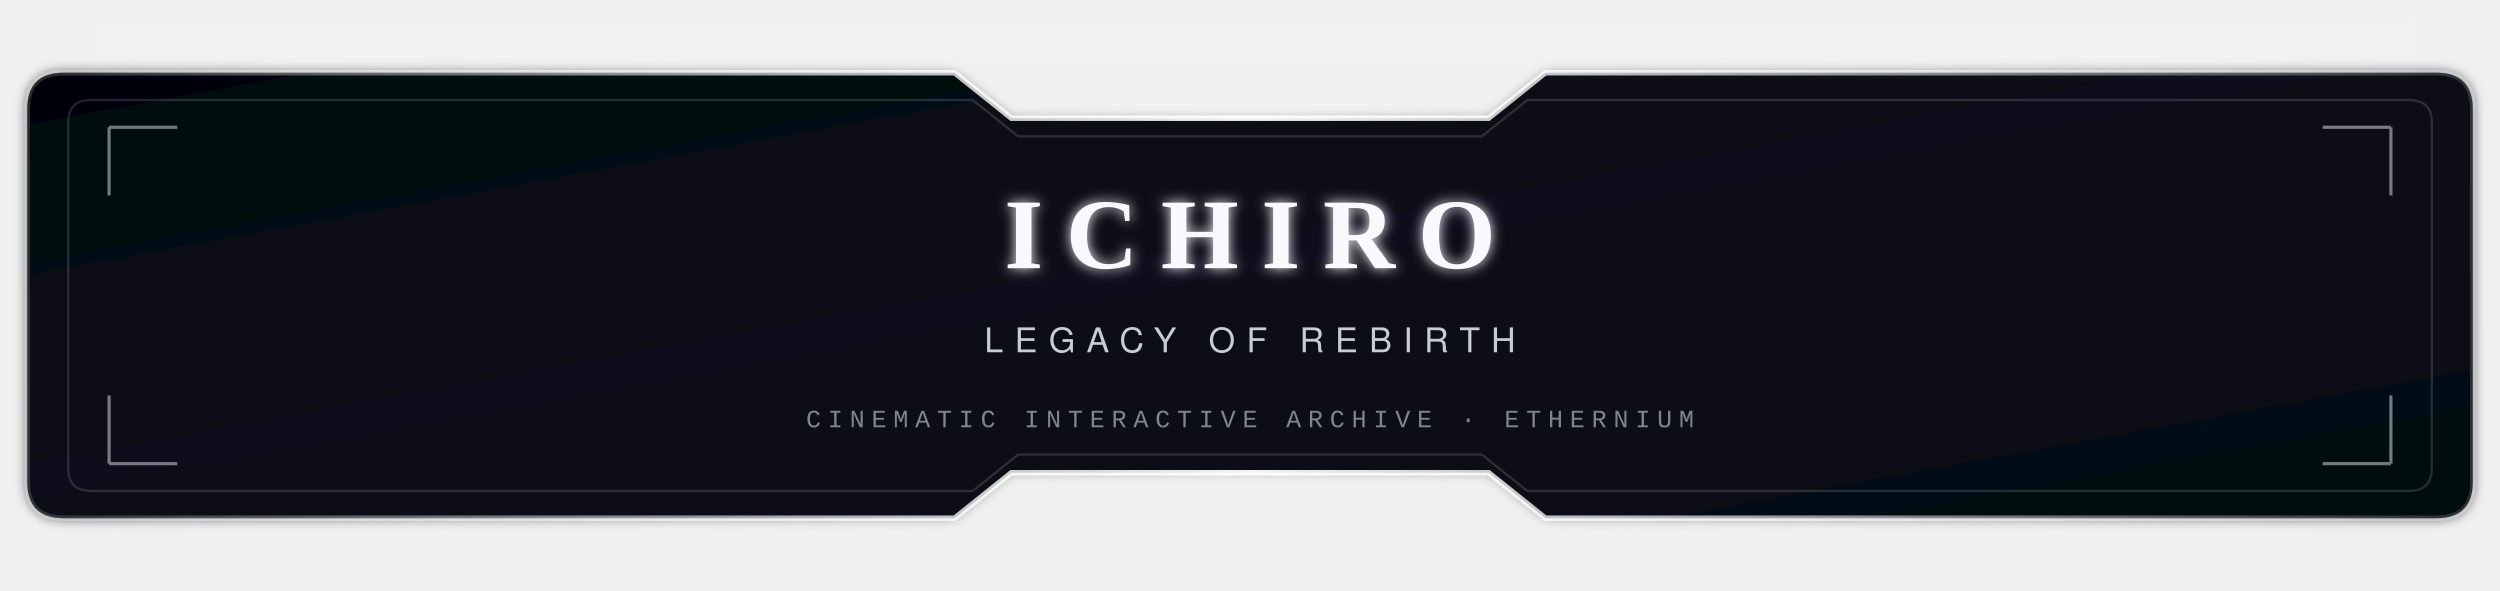
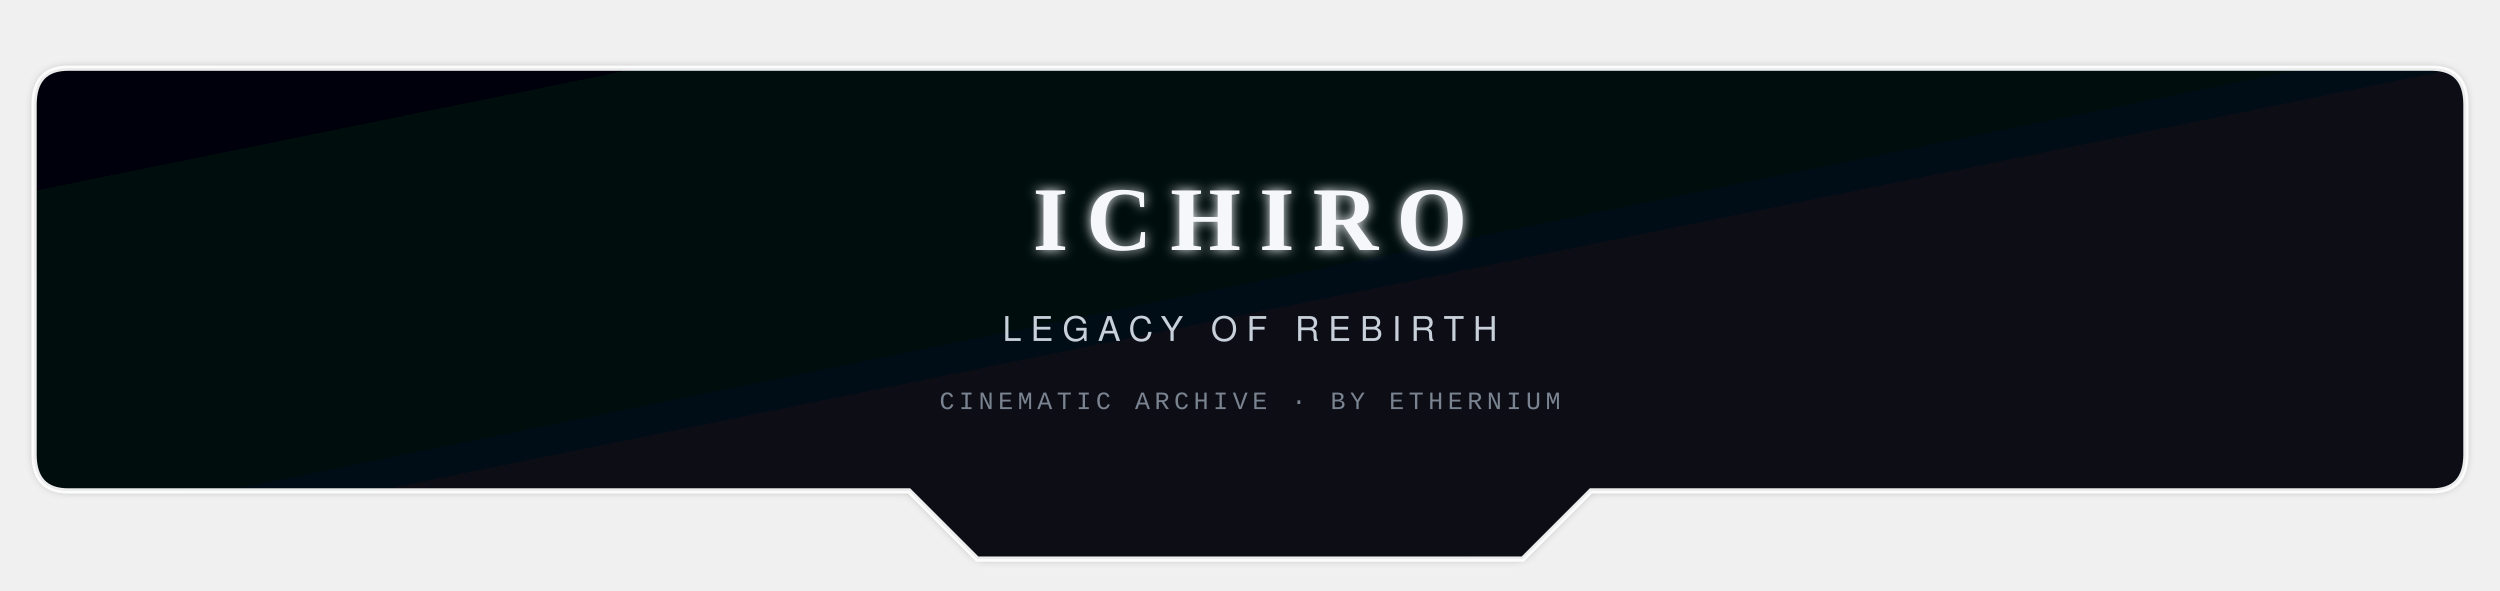
<svg xmlns="http://www.w3.org/2000/svg" width="1100" height="260" viewBox="0 0 1100 260">
  <defs>
    <linearGradient id="obsT" x1="0" y1="0" x2="1" y2="1">
      <stop offset="0%" stop-color="#03050A" />
-       <stop offset="45%" stop-color="#0A111A" />
-       <stop offset="100%" stop-color="#05080F" />
+       <stop offset="100%" stop-color="#0A111A" />
    </linearGradient>
-     <linearGradient id="edgeT" x1="0%" y1="0%" x2="100%" y2="0%">
-       <stop offset="0%" stop-color="#FFFFFF" stop-opacity="0.15" />
-       <stop offset="50%" stop-color="#FFFFFF" stop-opacity="0.95" />
-       <stop offset="100%" stop-color="#FFFFFF" stop-opacity="0.15" />
-     </linearGradient>
-     <filter id="glowT" x="-25%" y="-25%" width="150%" height="150%">
-       <feGaussianBlur stdDeviation="2.8" result="b" />
+     <filter id="glowT" x="-20%" y="-20%" width="140%" height="140%">
+       <feGaussianBlur stdDeviation="2.5" result="b" />
      <feMerge>
        <feMergeNode in="b" />
        <feMergeNode in="SourceGraphic" />
      </feMerge>
    </filter>
-     <linearGradient id="scanT" x1="0" y1="0" x2="0" y2="1">
-       <stop offset="0%" stop-color="#FFFFFF" stop-opacity="0" />
-       <stop offset="50%" stop-color="#FFFFFF" stop-opacity="0.08" />
-       <stop offset="100%" stop-color="#FFFFFF" stop-opacity="0" />
-     </linearGradient>
  </defs>
-   <path d="M28,32 H420 L445,52 H655 L680,32 H1072 Q1088,32 1088,48 V212 Q1088,228 1072,228 H680 L655,208 H445 L420,228 H28 Q12,228 12,212 V48 Q12,32 28,32 Z" fill="url(#obsT)" stroke="url(#edgeT)" stroke-width="2.4" filter="url(#glowT)" />
-   <path d="M40,44 H428 L448,60 H652 L672,44 H1060 Q1070,44 1070,54 V206 Q1070,216 1060,216 H672 L652,200 H448 L428,216 H40 Q30,216 30,206 V54 Q30,44 40,44 Z" fill="none" stroke="#FFFFFF" stroke-opacity="0.14" stroke-width="1" />
-   <path d="M48 56 H78 M48 56 V86" stroke="#FFFFFF" stroke-opacity="0.45" stroke-width="1.4" fill="none" />
-   <path d="M1052 56 H1022 M1052 56 V86" stroke="#FFFFFF" stroke-opacity="0.45" stroke-width="1.4" fill="none" />
-   <path d="M48 204 H78 M48 204 V174" stroke="#FFFFFF" stroke-opacity="0.45" stroke-width="1.4" fill="none" />
-   <path d="M1052 204 H1022 M1052 204 V174" stroke="#FFFFFF" stroke-opacity="0.45" stroke-width="1.4" fill="none" />
-   <rect x="40" width="1020" height="36" fill="url(#scanT)" opacity="0.9">
-     <animate attributeName="y" values="50;190;50" dur="5s" repeatCount="indefinite" />
-   </rect>
-   <text x="550" y="118" text-anchor="middle" font-family="Georgia, 'Times New Roman', serif" font-size="44" font-weight="700" fill="#F7F9FC" letter-spacing="10" filter="url(#glowT)">ICHIRO</text>
-   <text x="550" y="155" text-anchor="middle" font-family="Segoe UI, Helvetica, Arial, sans-serif" font-size="15" fill="#C5CED8" letter-spacing="5">LEGACY OF REBIRTH</text>
-   <text x="550" y="188" text-anchor="middle" font-family="Consolas, 'Courier New', monospace" font-size="11" fill="#7B8694" letter-spacing="3">CINEMATIC INTERACTIVE ARCHIVE · ETHERNIUM</text>
+   <path d="M30,30            H1070            Q1085,30 1085,46            V200            Q1085,216 1070,216            H700 L670,246 H430 L400,216 H30            Q15,216 15,200            V46            Q15,30 30,30 Z" fill="url(#obsT)" stroke="#FFFFFF" stroke-opacity="0.92" stroke-width="2.3" filter="url(#glowT)" />
+   <text x="550" y="110" text-anchor="middle" font-family="Georgia, 'Times New Roman', serif" font-size="40" font-weight="700" fill="#F5F7FA" letter-spacing="8" filter="url(#glowT)">ICHIRO</text>
+   <text x="550" y="150" text-anchor="middle" font-family="Segoe UI, Helvetica, Arial, sans-serif" font-size="15" fill="#C8D0DA" letter-spacing="4">LEGACY OF REBIRTH</text>
+   <text x="550" y="180" text-anchor="middle" font-family="Consolas, 'Courier New', monospace" font-size="11" fill="#7A8490" letter-spacing="2">CINEMATIC ARCHIVE · BY ETHERNIUM</text>
</svg>
